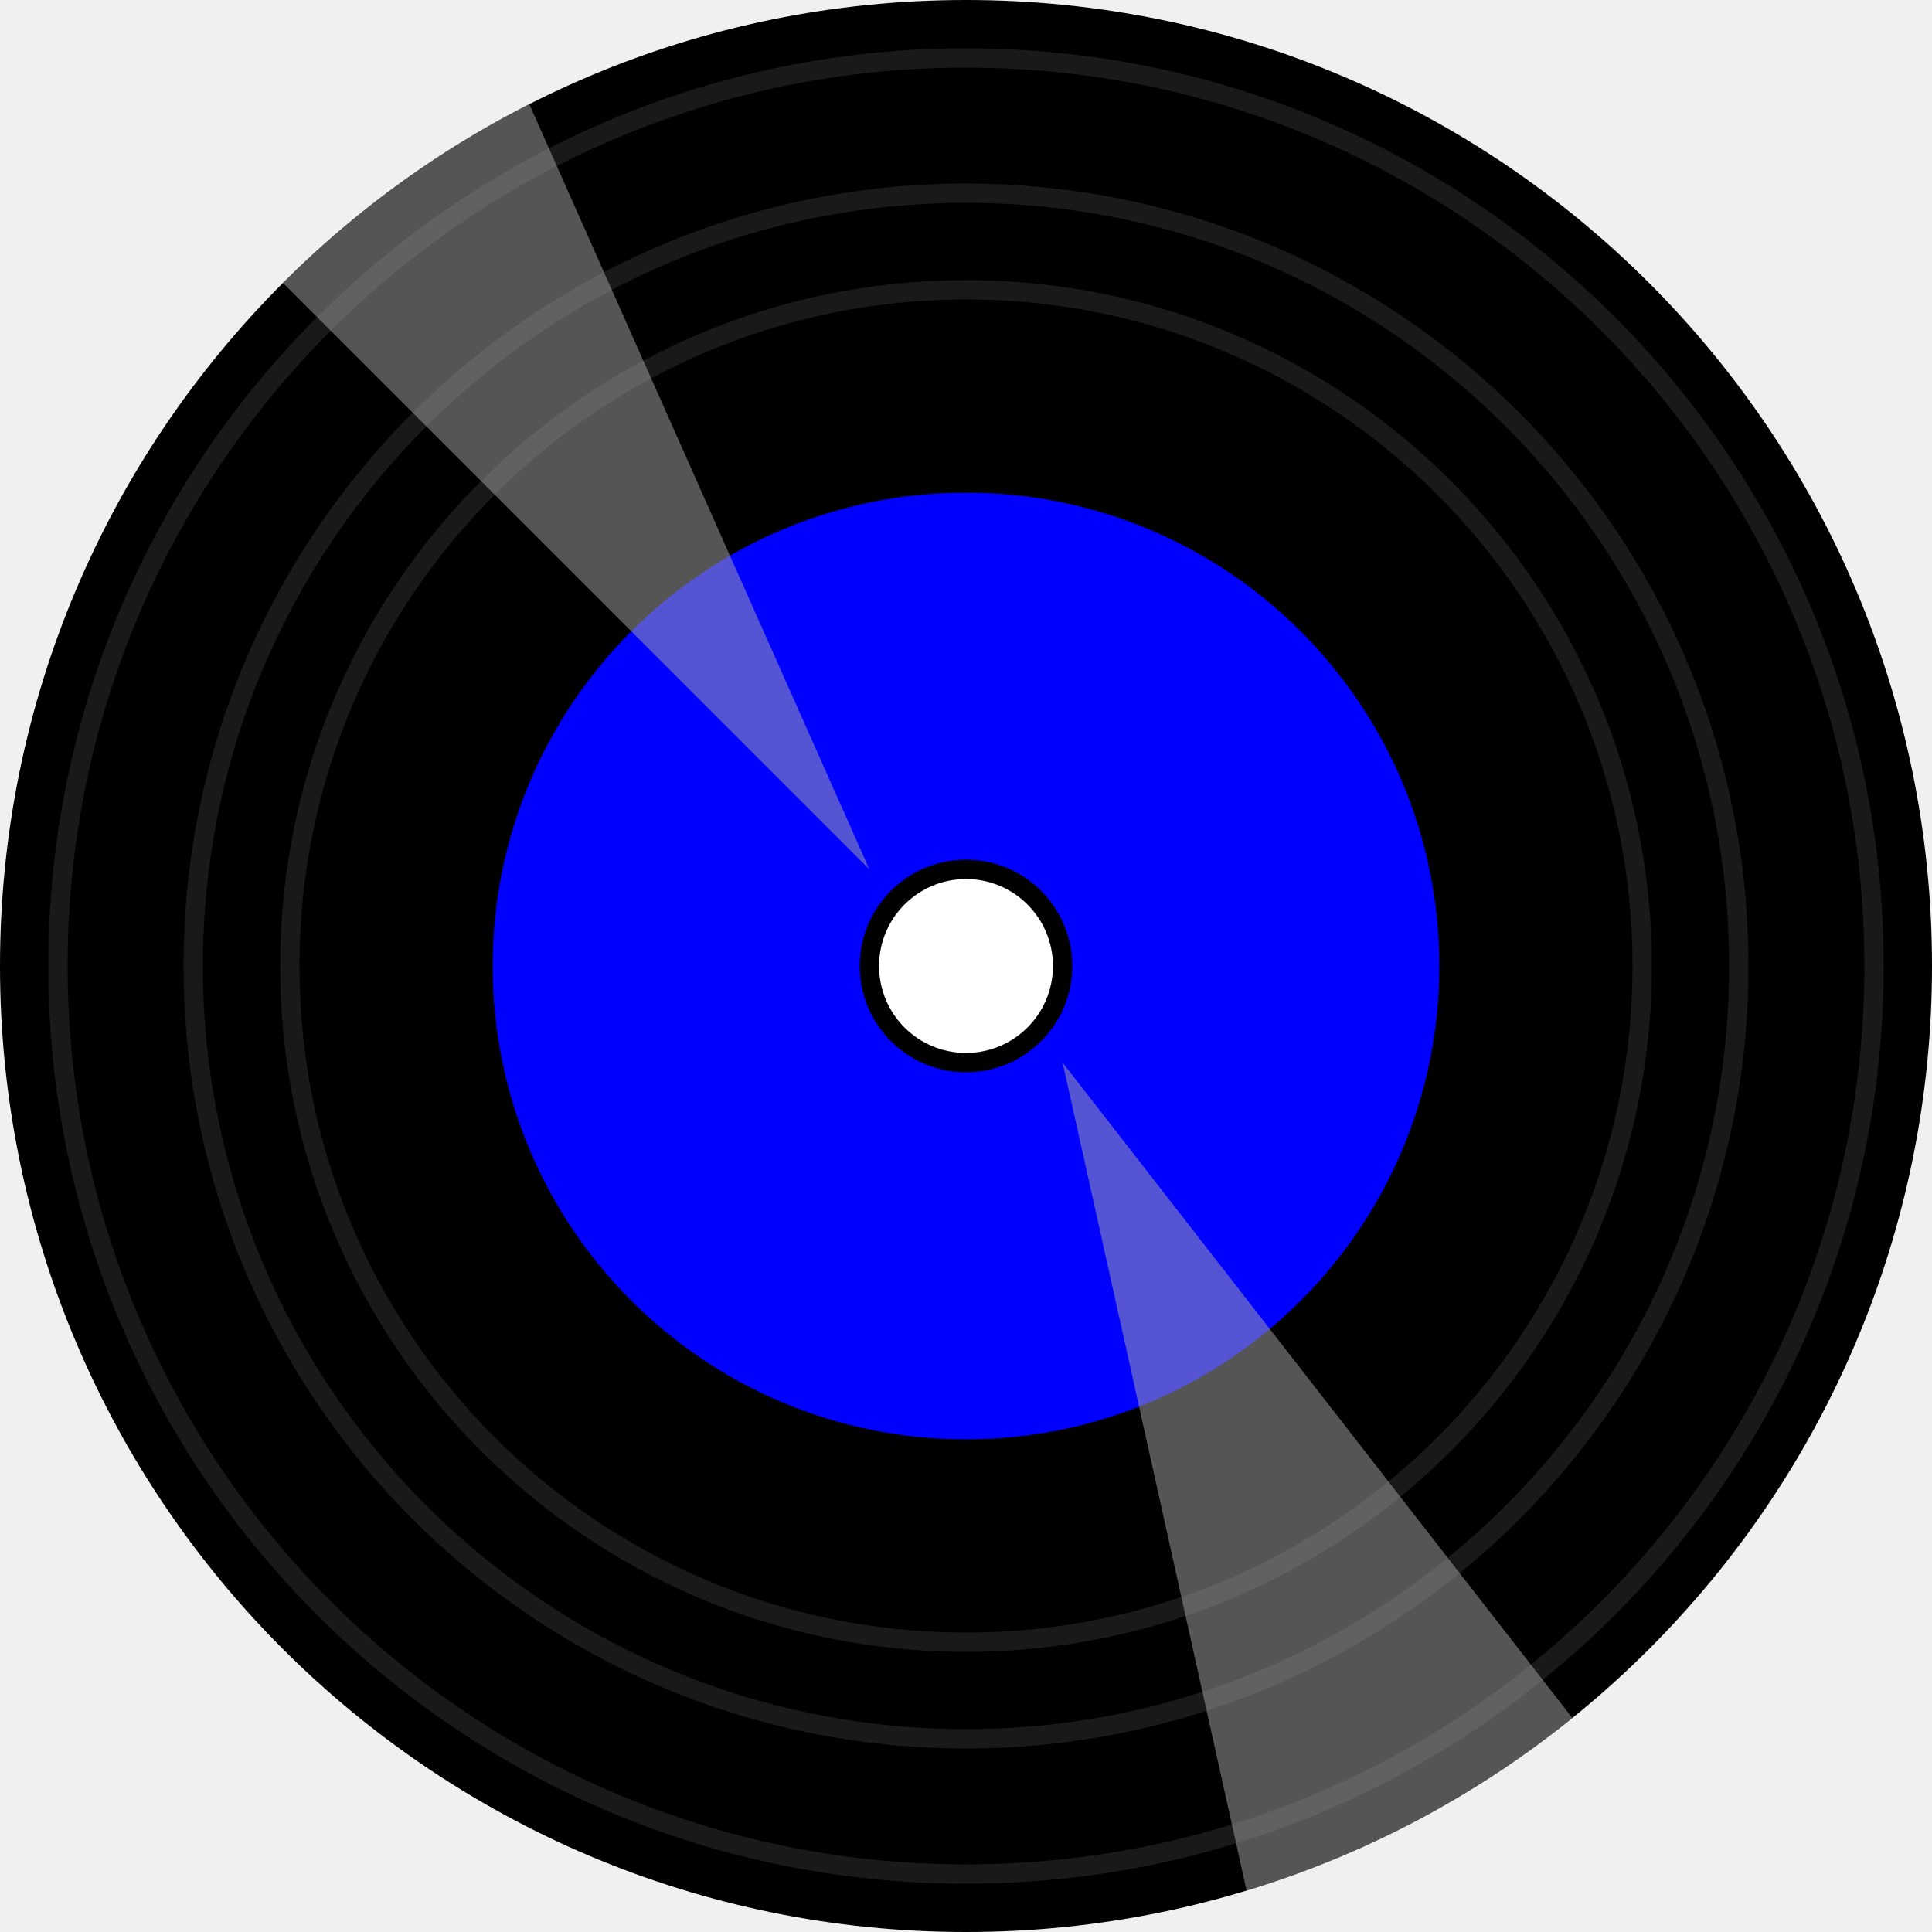
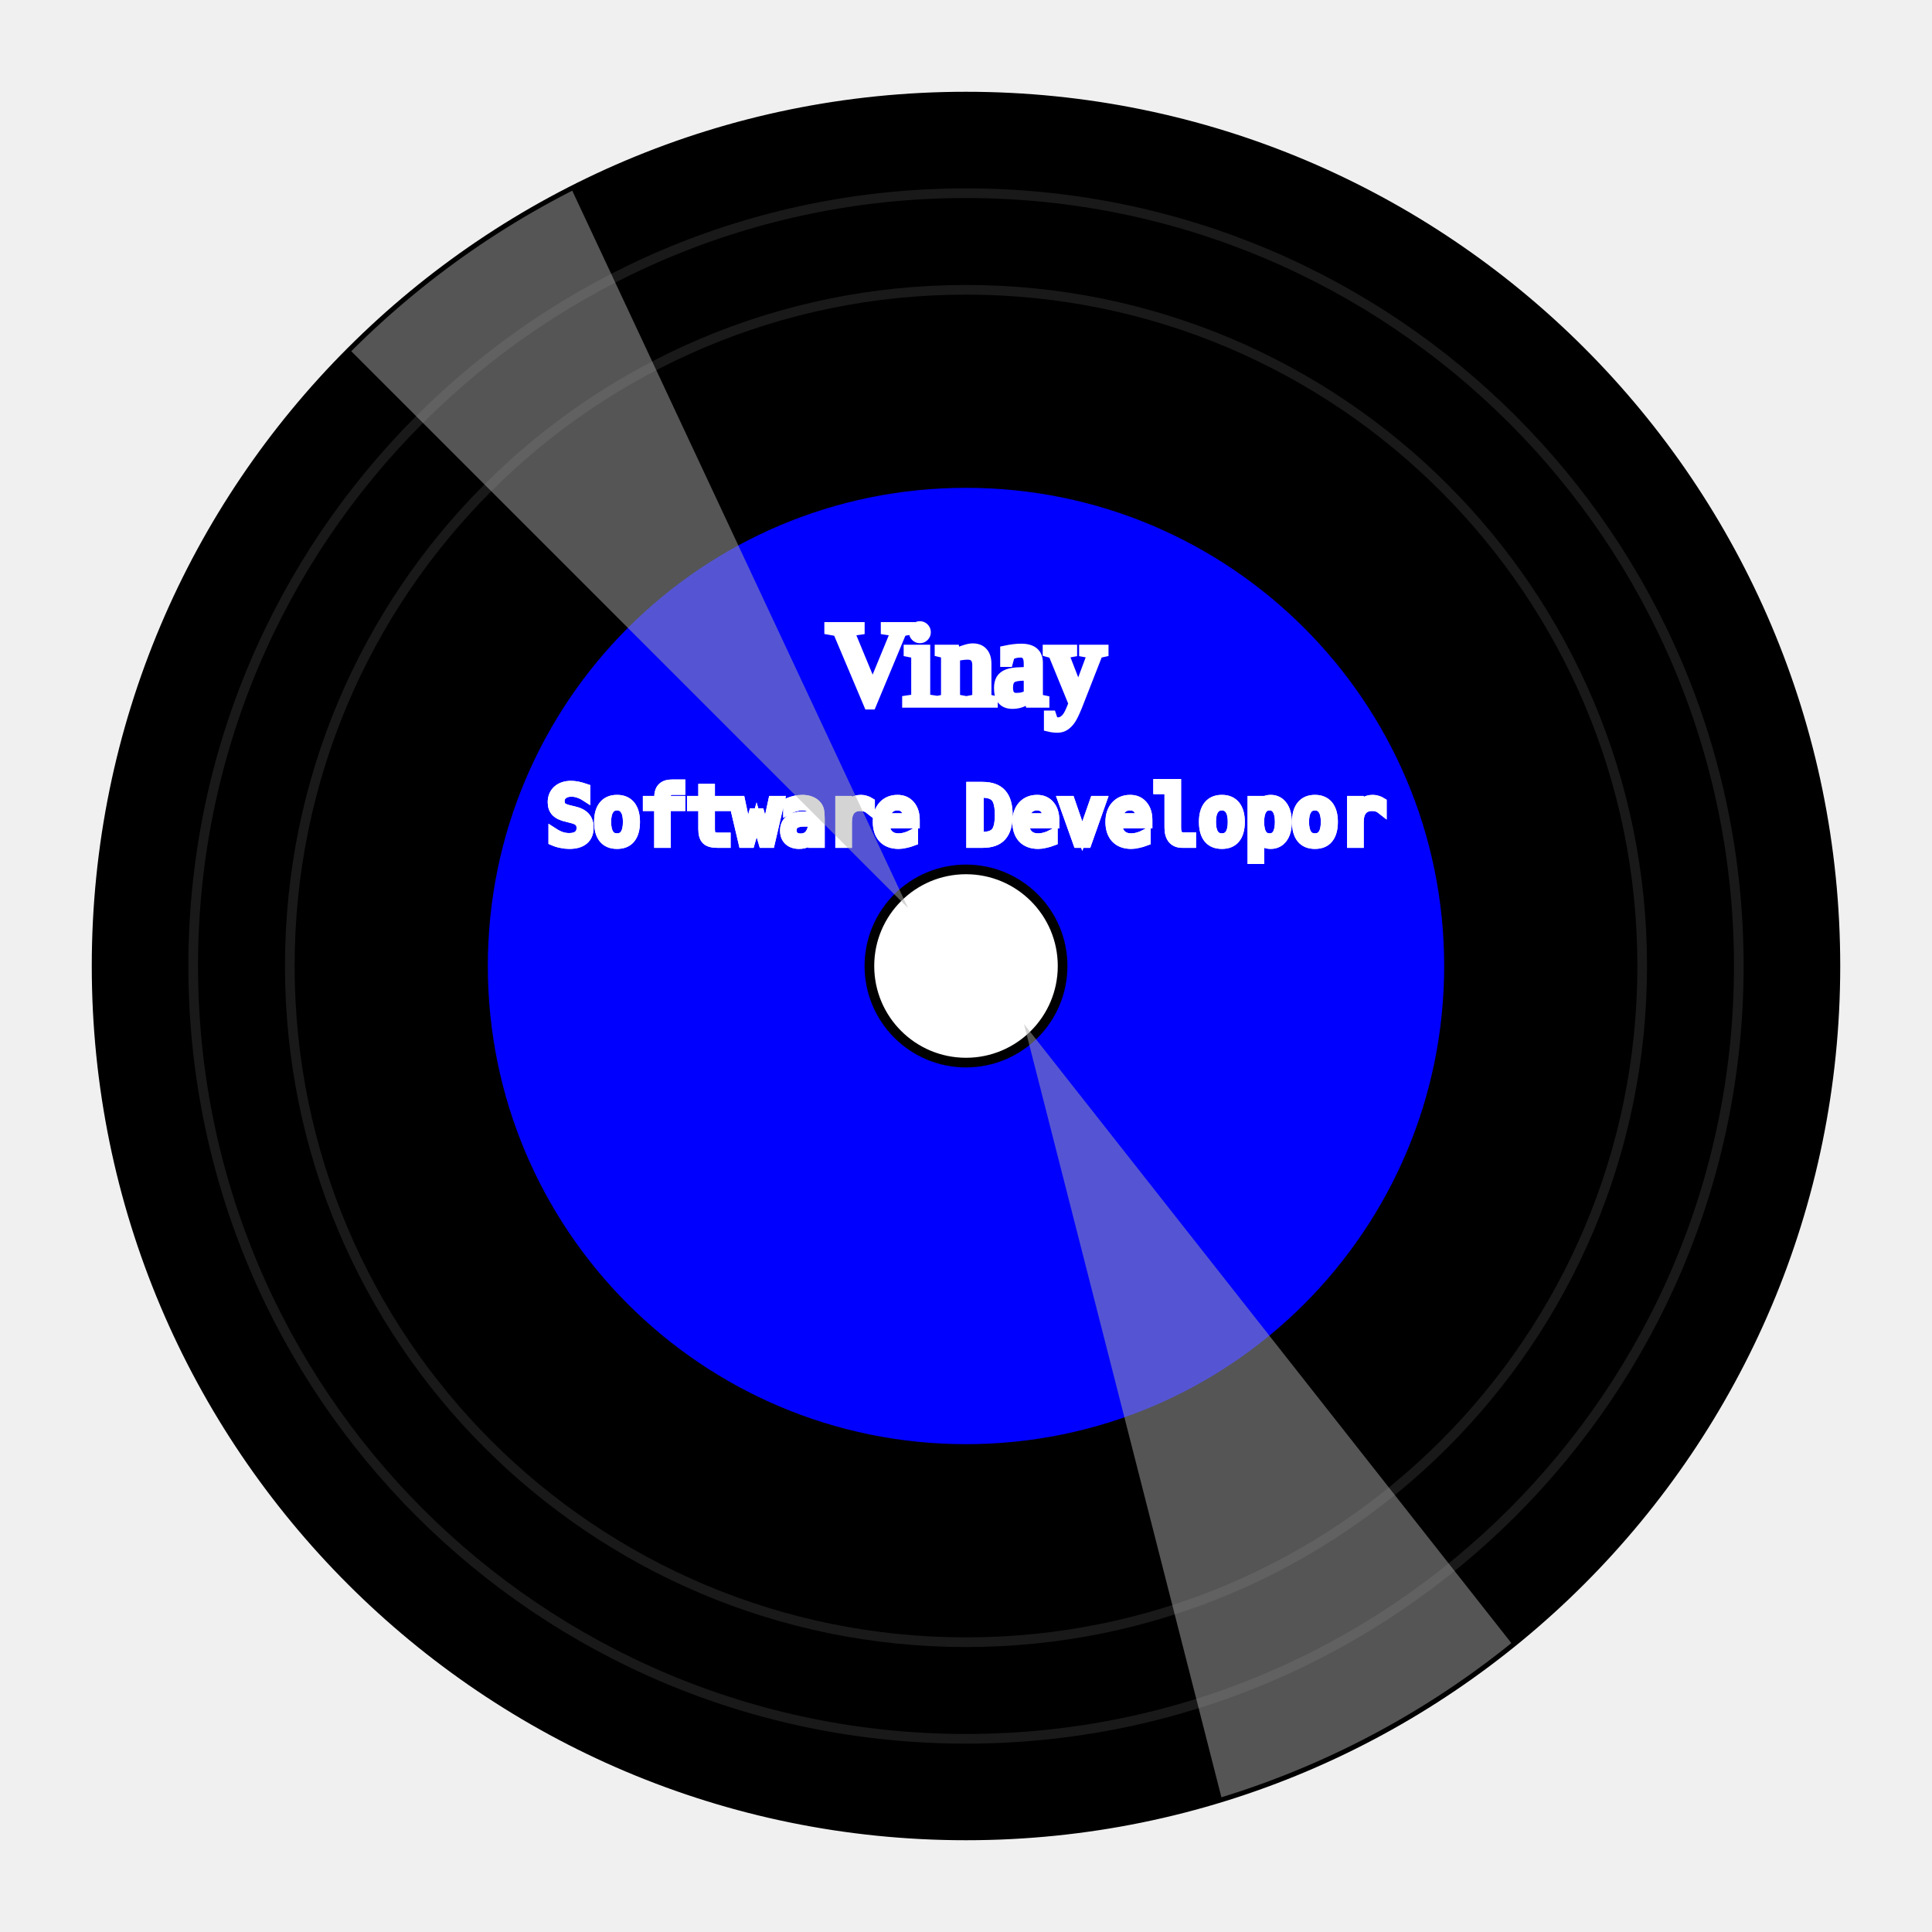
- <svg xmlns="http://www.w3.org/2000/svg" height="100" width="100" viewBox="0, 0, 100, 100">
+ <svg xmlns="http://www.w3.org/2000/svg" height="200" width="200" viewBox="0, 0, 200, 200">
  <clipPath id="myClip">
    <circle r="45" cx="50" cy="50" stroke="black" stroke-width="10" />
  </clipPath>
-   <circle r="45" cx="50" cy="50" stroke="black" stroke-width="10" fill="black" opacity="1" />
-   <circle r="47" cx="50" cy="50" stroke="white" stroke-width="1" fill="transparent" opacity="0.1" />
-   <circle r="40" cx="50" cy="50" stroke="white" stroke-width="1" fill="transparent" opacity="0.1" />
-   <circle r="35" cx="50" cy="50" stroke="white" stroke-width="1" fill="transparent" opacity="0.1" />
-   <circle r="25" cx="50" cy="50" stroke="black" stroke-width="1" fill="blue" />
-   <circle r="5" cx="50" cy="50" stroke="black" stroke-width="1" fill="white" opacity="1" />
+   <style>
+     .recordLabelText {
+       font: 10px monospace;
+     }
+ 
+     .recordLabelTextSmall {
+       font: 8px monospace;
+     }
+ 
+   </style>
+   <circle r="90" cx="100" cy="100" stroke="black" stroke-width="1" fill="black" opacity="1" />
+   <circle r="80" cx="100" cy="100" stroke="white" stroke-width="1" fill="transparent" opacity="0.1" />
+   <circle r="70" cx="100" cy="100" stroke="white" stroke-width="1" fill="transparent" opacity="0.1" />
+   <circle r="50" cx="100" cy="100" stroke="black" stroke-width="1" fill="blue" />
+   <circle r="10" cx="100" cy="100" stroke="black" stroke-width="1" fill="white" opacity="1" />
+   <text clas="recordLabelText" stroke="white" fill="white" x="100" y="70" dominant-baseline="middle" text-anchor="middle">Vinay</text>
+   <text class="recordLabelTextSmall" stroke="white" fill="white" x="100" y="85" dominant-baseline="middle" text-anchor="middle">Software Developor</text>
+   <text class="recordLabelTextSmall" stroke="white" fill="white" x="100" y="85" dominant-baseline="middle" text-anchor="middle">Software Developor</text>
  <clipPath id="clip-record">
-     <circle r="50" cx="50" cy="50" stroke="black" fill="white" stroke-width="1" opacity="1" />
+     <circle r="90" cx="100" cy="100" stroke="black" fill="white" stroke-width="1" opacity="1" />
  </clipPath>
-   <polygon style="fill:darkgray; opacity: 0.5" points="0 0, 45 45, 25 0 " clip-path="url(#clip-record)" />
-   <polygon points="90 100, 55 55, 65 100 " style="fill:darkgray; opacity: 0.5" clip-path="url(#clip-record)" />
+   <polygon style="fill:darkgray; opacity: 0.5" points="0 0, 94 94, 50 0 " clip-path="url(#clip-record)" />
+   <polygon points="180 200, 106 106, 130 200 " style="fill:darkgray; opacity: 0.5" clip-path="url(#clip-record)" />
</svg>
